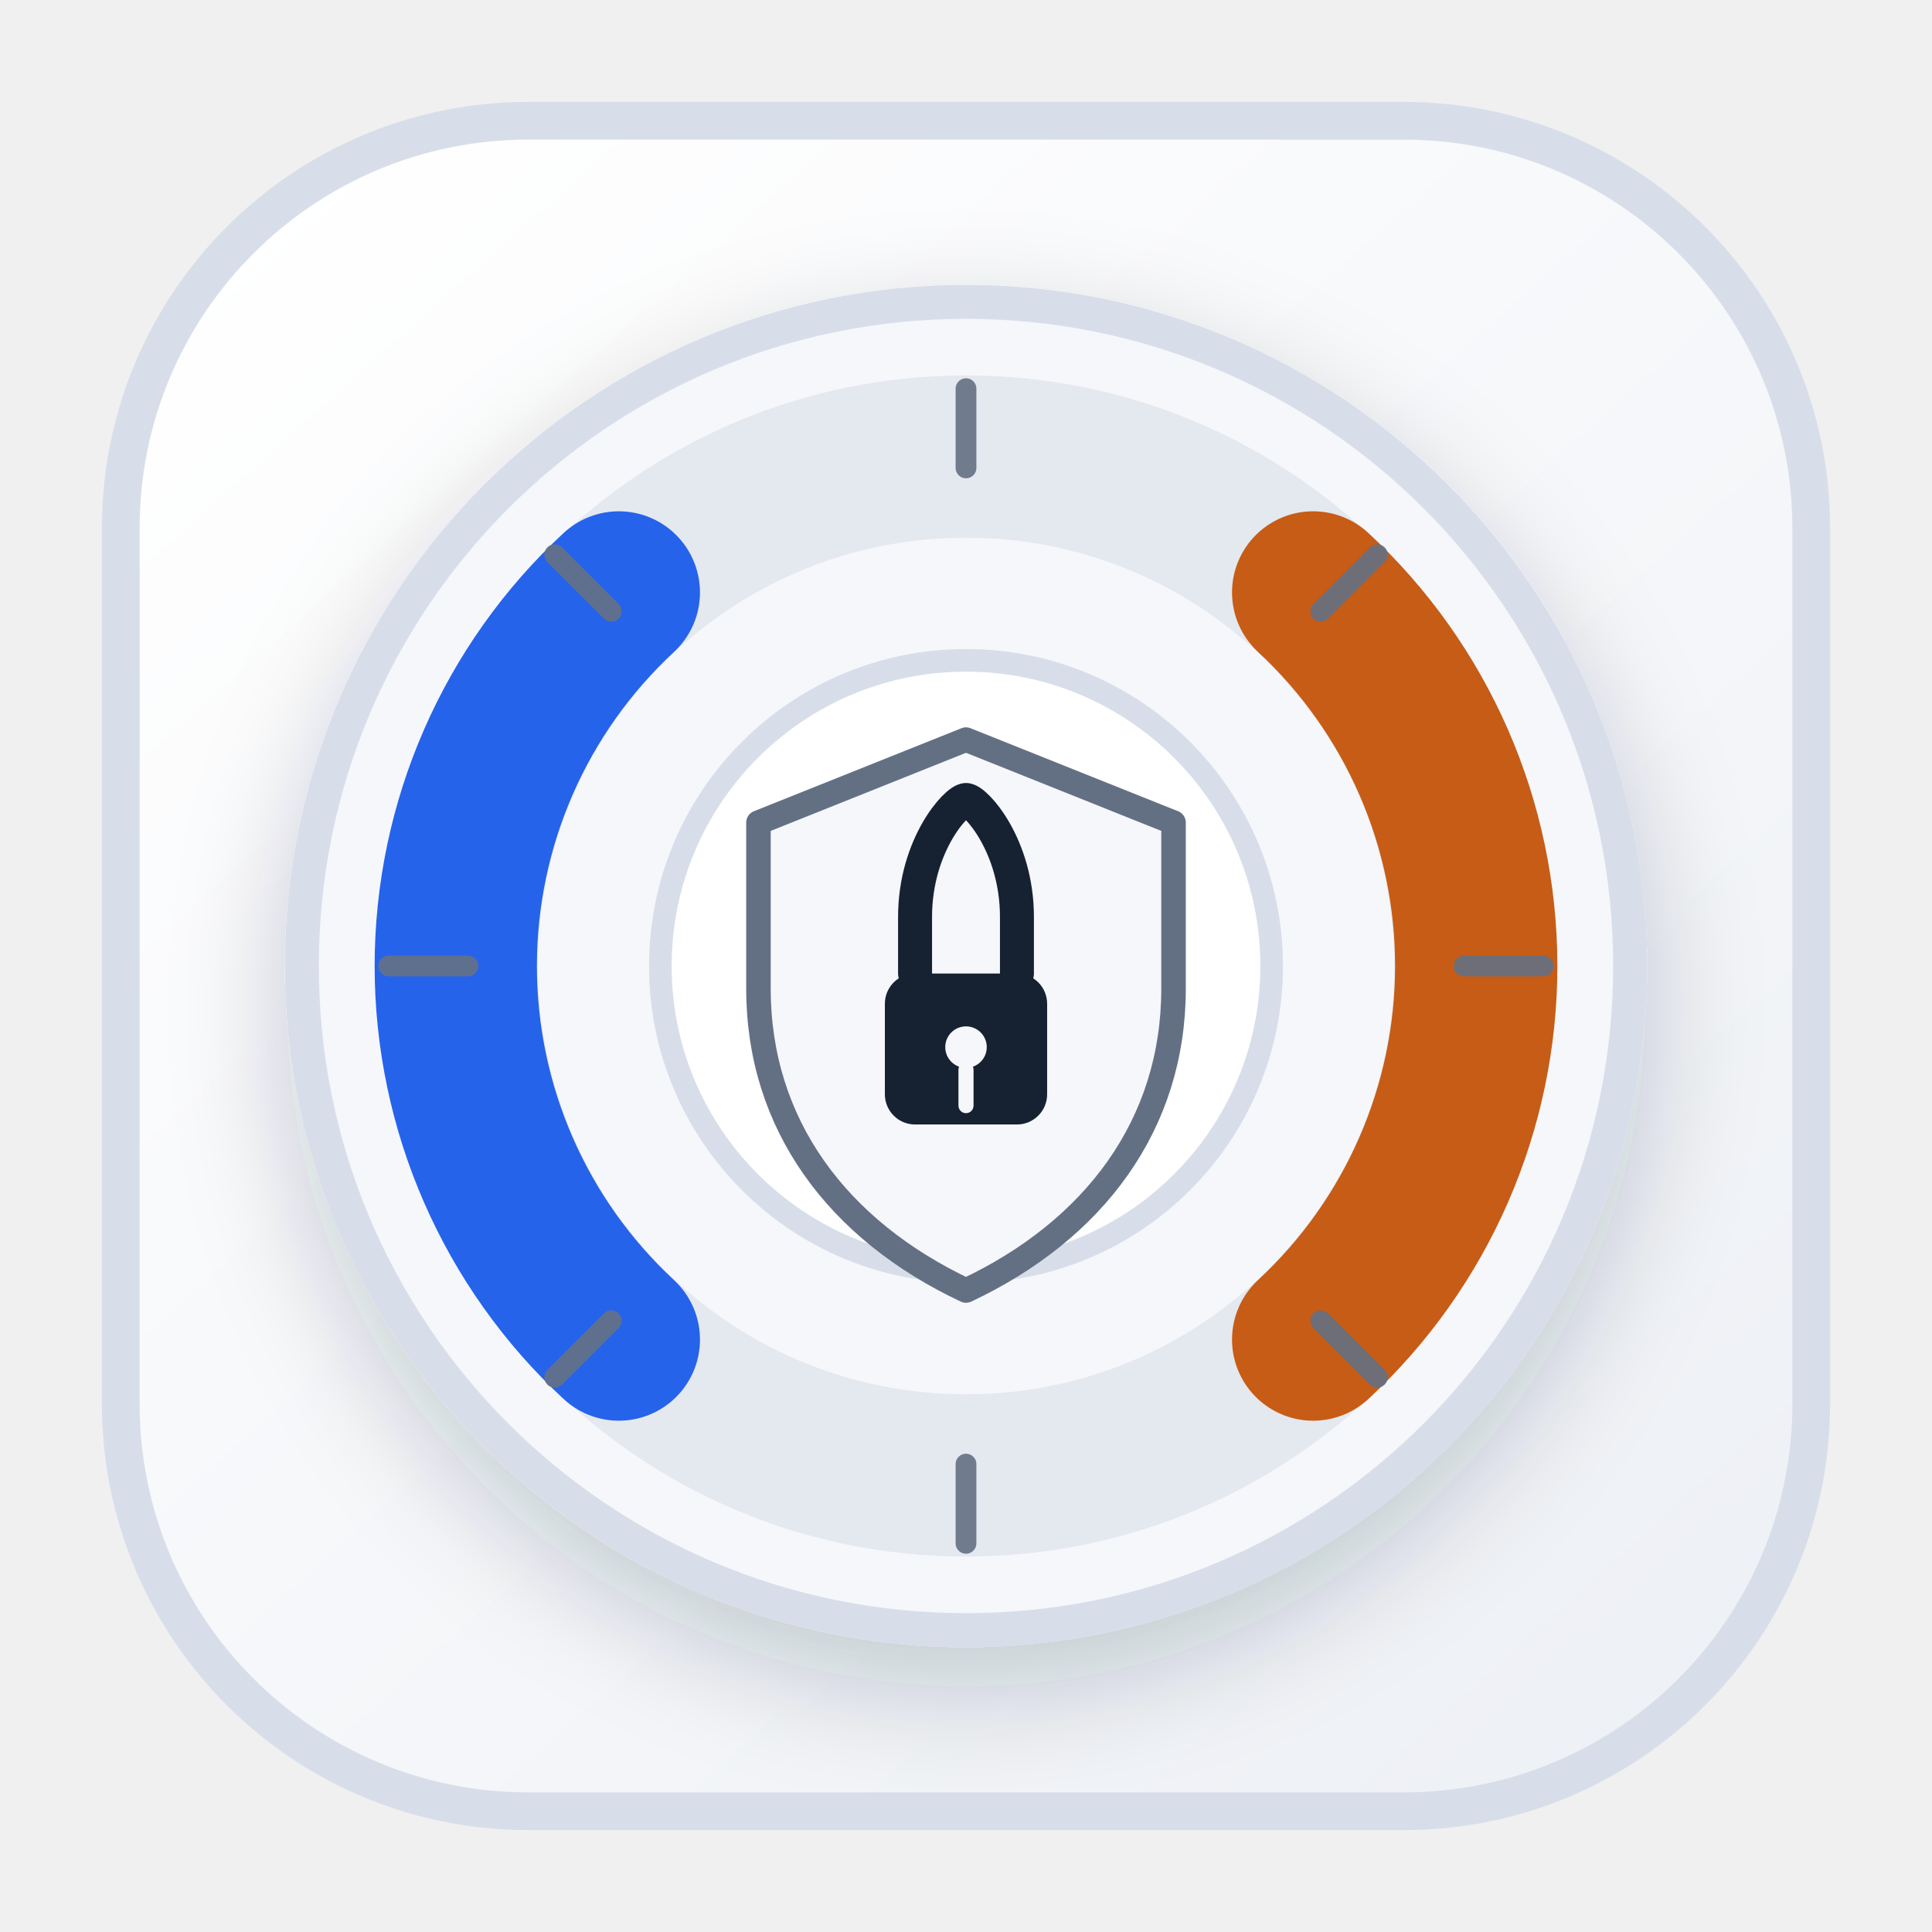
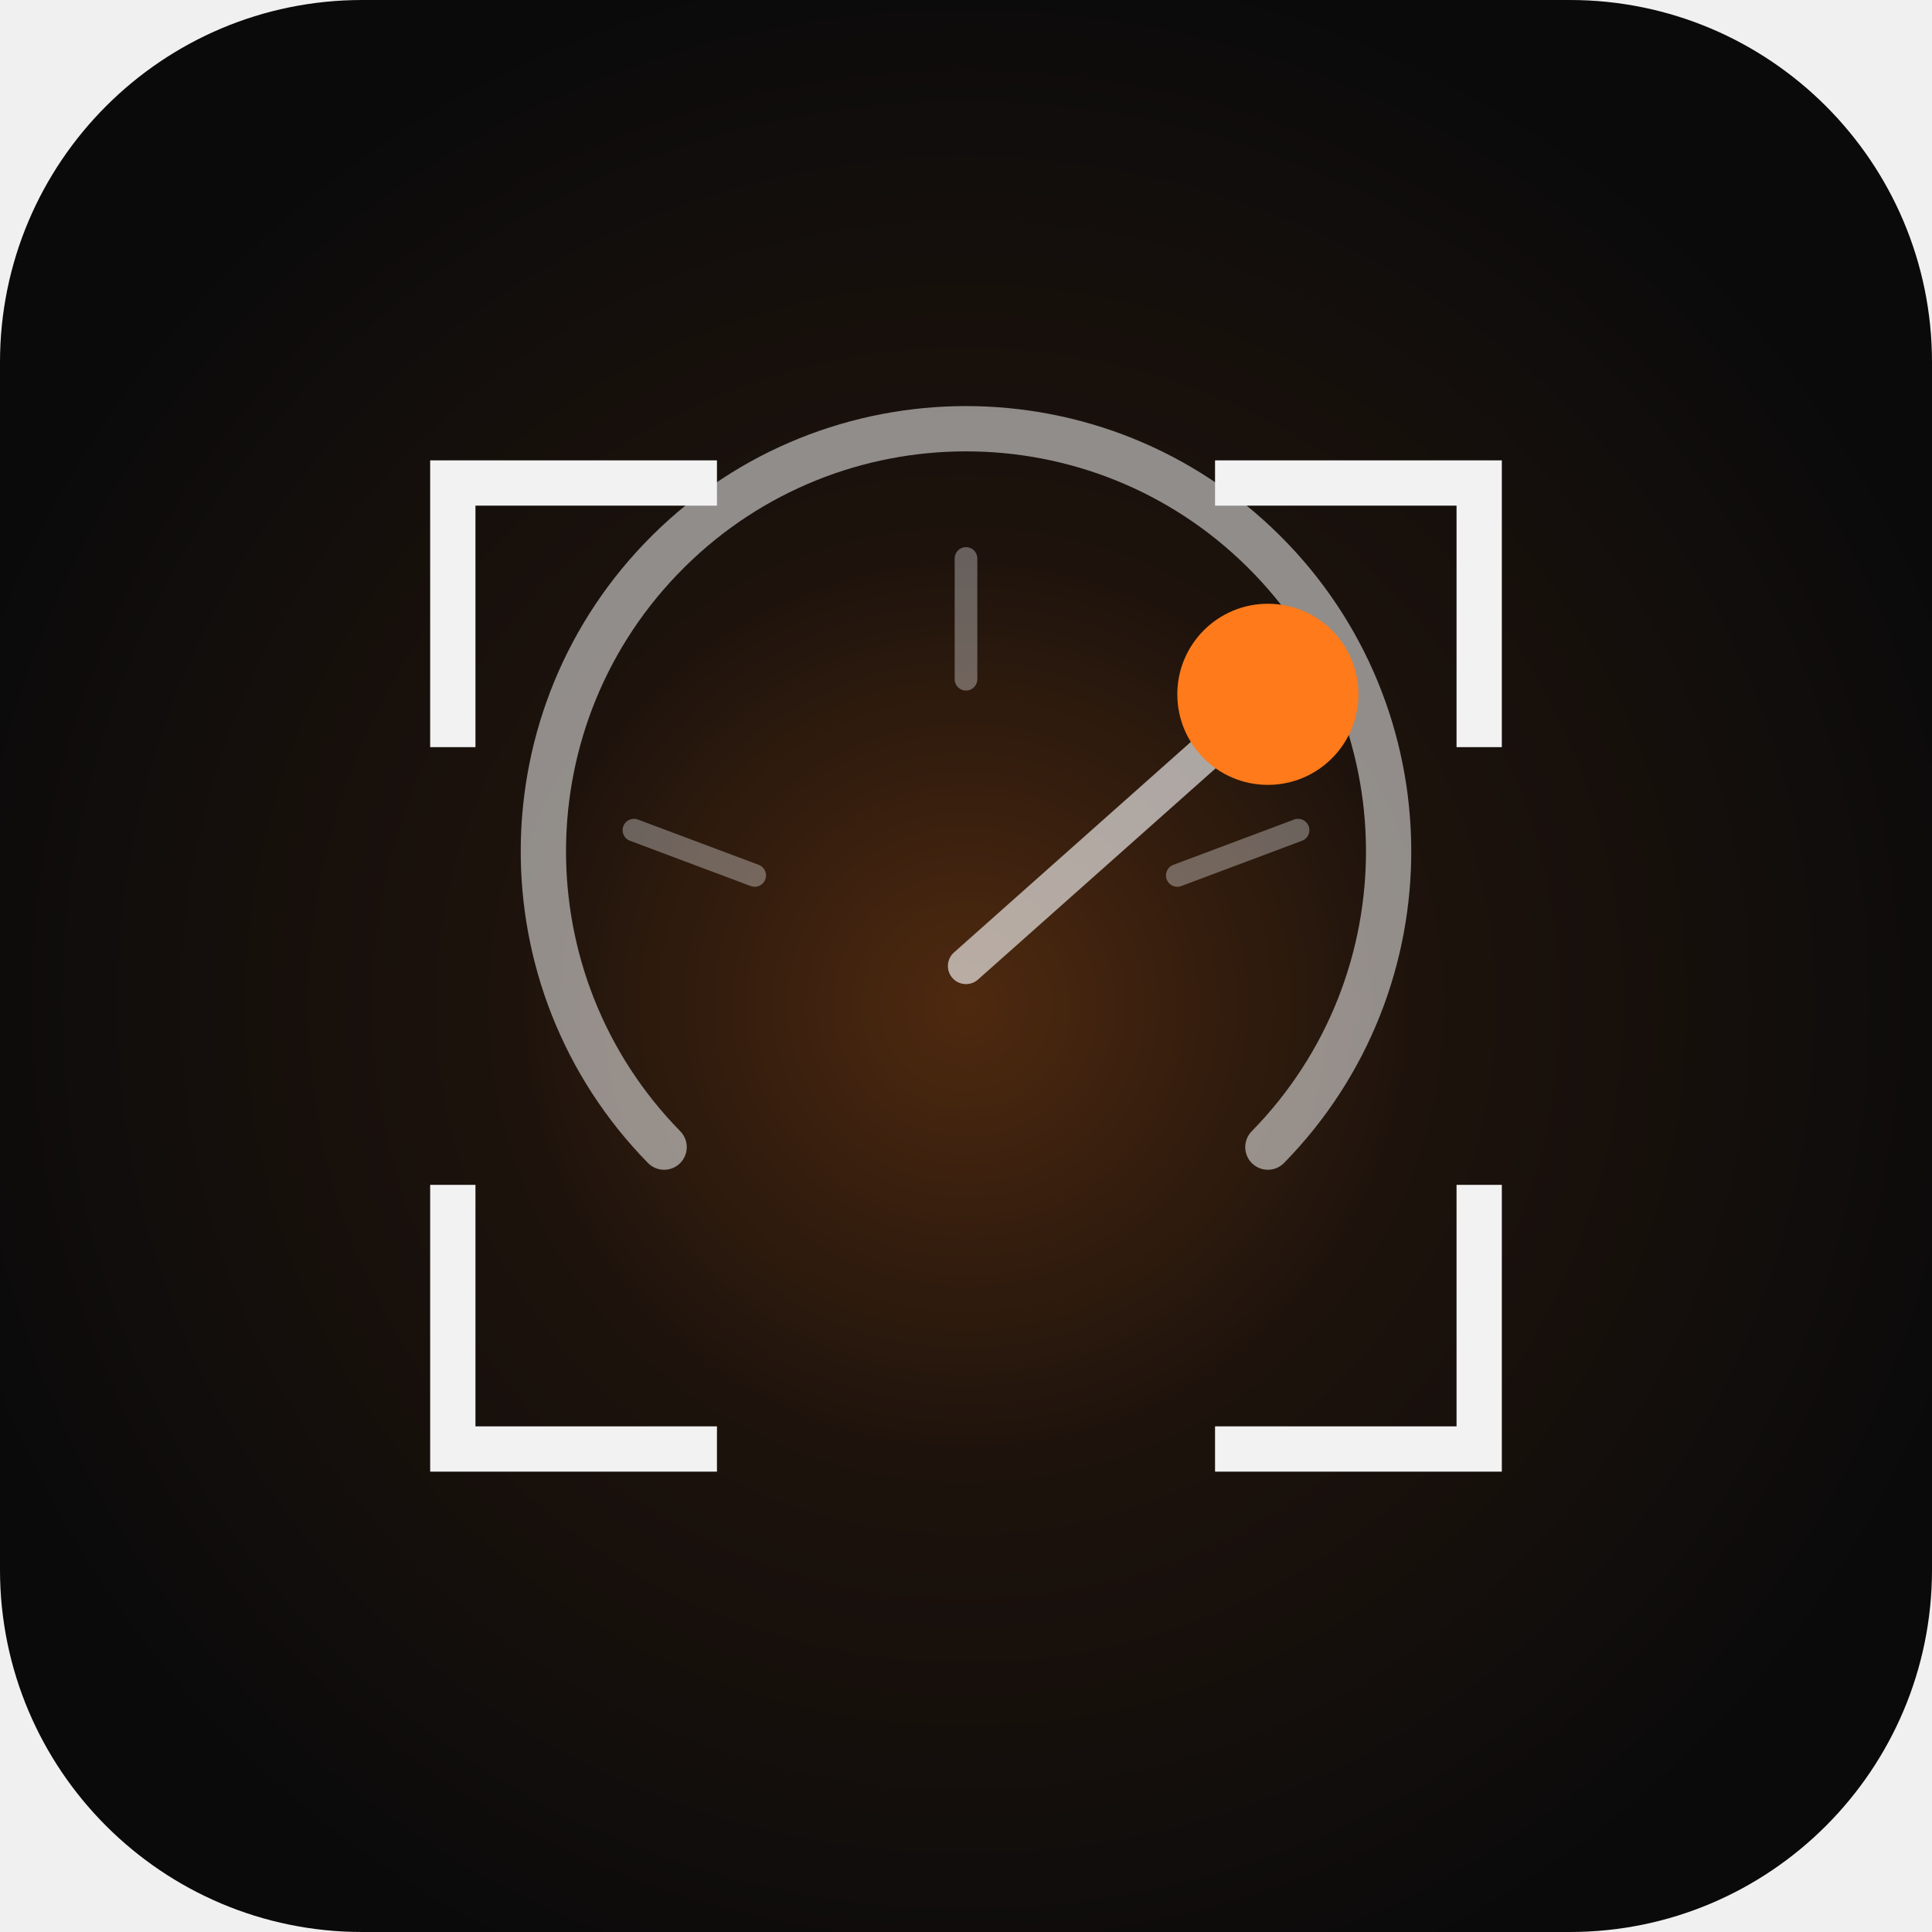
- <svg xmlns="http://www.w3.org/2000/svg" viewBox="0 0 1024 1024" role="img" aria-labelledby="title desc">
+ <svg xmlns="http://www.w3.org/2000/svg" width="1024" height="1024" viewBox="0 0 1024 1024" fill="none" role="img" aria-label="PickGauge app icon">
  <defs>
-     <linearGradient id="plate" x1="140" y1="90" x2="900" y2="940" gradientUnits="userSpaceOnUse">
-       <stop offset="0" stop-color="#ffffff" />
-       <stop offset="1" stop-color="#edf0f5" />
-     </linearGradient>
-     <filter id="shadow" x="-12%" y="-12%" width="124%" height="124%">
-       <feDropShadow dx="0" dy="22" stdDeviation="30" flood-color="#172033" flood-opacity="0.2" />
-     </filter>
+     <radialGradient id="ember" cx="50%" cy="52%" r="55%">
+       <stop offset="0%" stop-color="#FF7A1A" stop-opacity="0.28" />
+       <stop offset="42%" stop-color="#FF7A1A" stop-opacity="0.08" />
+       <stop offset="100%" stop-color="#FF7A1A" stop-opacity="0" />
+     </radialGradient>
  </defs>
-   <rect x="64" y="64" width="896" height="896" rx="216" fill="url(#plate)" />
-   <rect x="64" y="64" width="896" height="896" rx="216" fill="none" stroke="#d8dee9" stroke-width="20" />
-   <g filter="url(#shadow)">
-     <circle cx="512" cy="512" r="352" fill="#f6f7fb" stroke="#d8dee9" stroke-width="18" />
-     <circle cx="512" cy="512" r="270" fill="none" stroke="#e4e8ef" stroke-width="86" />
-     <path d="M328 710 A270 270 0 0 1 328 314" fill="none" stroke="#2563eb" stroke-width="86" stroke-linecap="round" />
-     <path d="M696 314 A270 270 0 0 1 696 710" fill="none" stroke="#c75b12" stroke-width="86" stroke-linecap="round" />
-     <g stroke="#647084" stroke-width="11" stroke-linecap="round" opacity="0.9">
-       <path d="M512 206v42" />
-       <path d="M512 776v42" />
-       <path d="M206 512h42" />
-       <path d="M776 512h42" />
-       <path d="M294 294l30 30" />
-       <path d="M700 700l30 30" />
-       <path d="M730 294l-30 30" />
-       <path d="M324 700l-30 30" />
+   <rect width="1024" height="1024" rx="192" fill="#0A0A0B" />
+   <rect width="1024" height="1024" rx="192" fill="url(#ember)" />
+   <g transform="translate(0 0) scale(8)">
+     <g stroke="#F2F2F3" stroke-width="3" stroke-linecap="square" fill="none">
+       <path d="M30 48 V32 H46" />
+       <path d="M30 80 V96 H46" />
+       <path d="M82 96 H98 V80" />
+       <path d="M82 32 H98 V48" />
    </g>
-     <circle cx="512" cy="512" r="162" fill="#ffffff" stroke="#d8dee9" stroke-width="12" />
-     <path d="M512 392l110 44v88c0 72-42 128-110 160-68-32-110-88-110-160v-88l110-44z" fill="#f6f7fb" stroke="#647084" stroke-width="13" stroke-linejoin="round" />
-     <rect x="469" y="516" width="86" height="80" rx="16" fill="#172033" />
-     <path d="M485 516v-30c0-38 22-62 27-62s27 24 27 62v30" fill="none" stroke="#172033" stroke-width="18" stroke-linecap="round" />
-     <circle cx="512" cy="555" r="11" fill="#f6f7fb" />
-     <path d="M512 567v19" stroke="#f6f7fb" stroke-width="8" stroke-linecap="round" />
+     <path d="M44 76 A28 28 0 1 1 84 76" stroke="#F2F2F3" stroke-width="3" stroke-linecap="round" fill="none" opacity="0.55" />
+     <path d="M64 64 L82 48" stroke="#F2F2F3" stroke-width="2.4" stroke-linecap="round" opacity="0.65" />
+     <g stroke="#F2F2F3" stroke-width="1.5" stroke-linecap="round" opacity="0.35">
+       <line x1="64" y1="37" x2="64" y2="45" />
+       <line x1="42" y1="55" x2="50" y2="58" />
+       <line x1="86" y1="55" x2="78" y2="58" />
+     </g>
+     <circle cx="84" cy="46" r="6" fill="#FF7A1A" />
  </g>
</svg>
